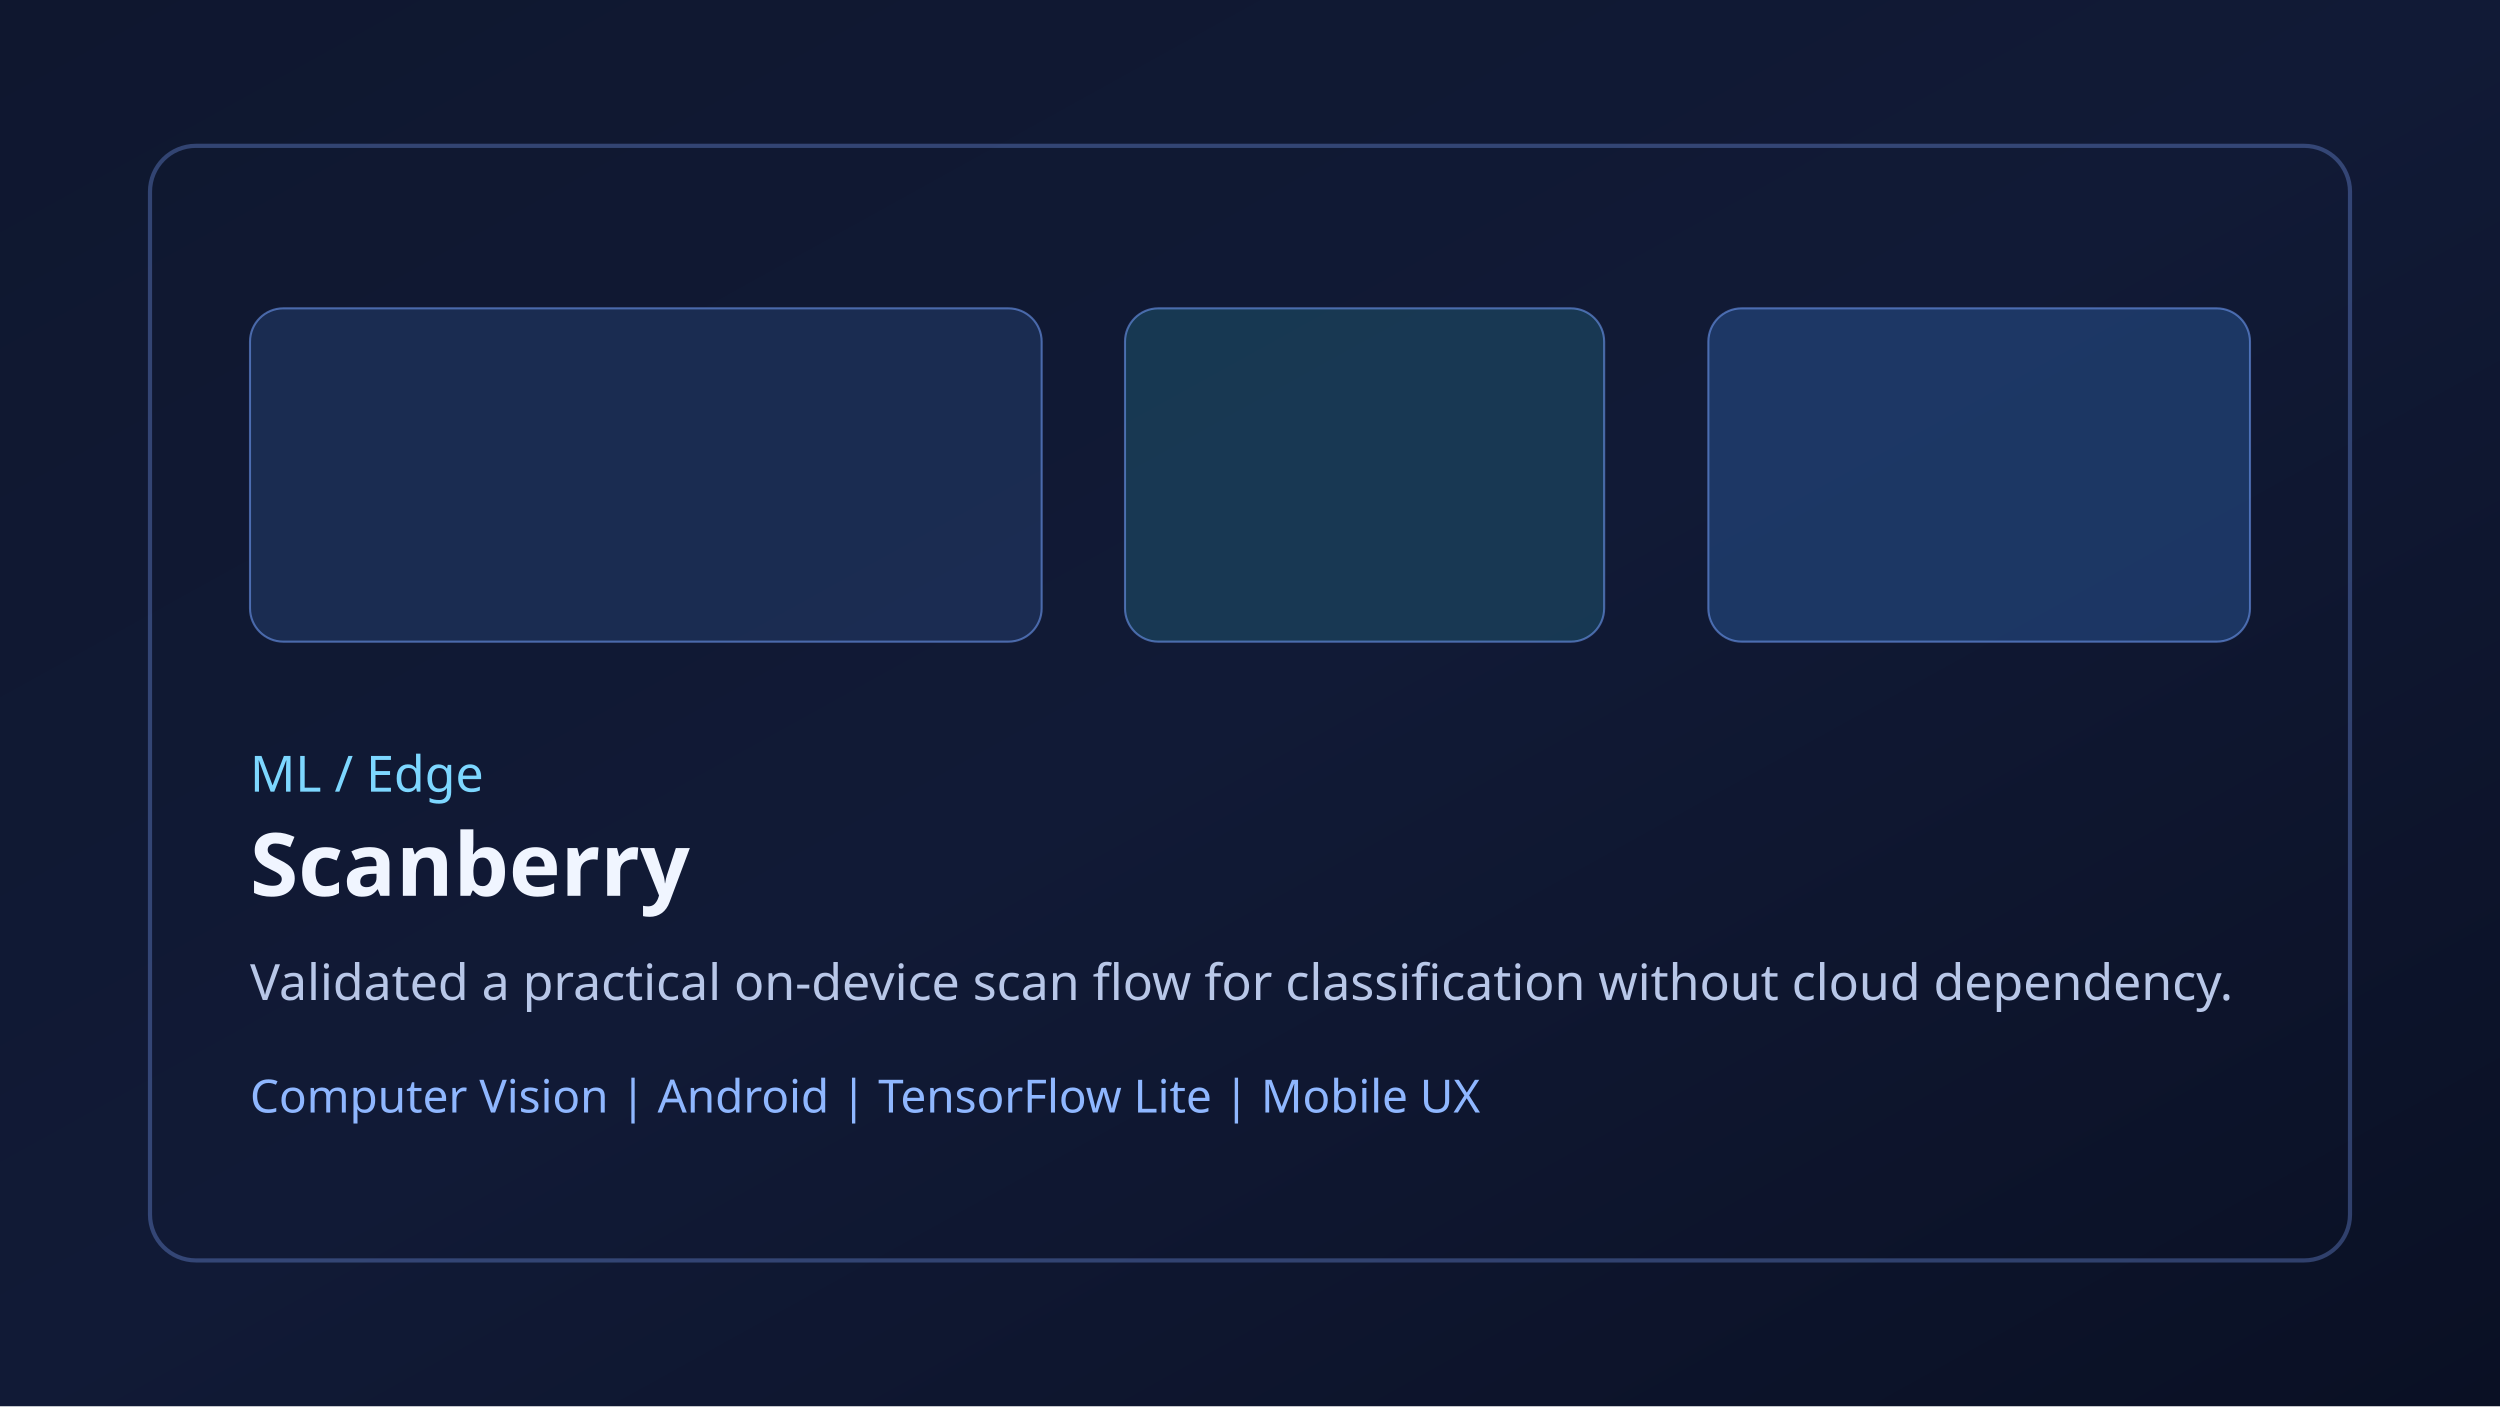
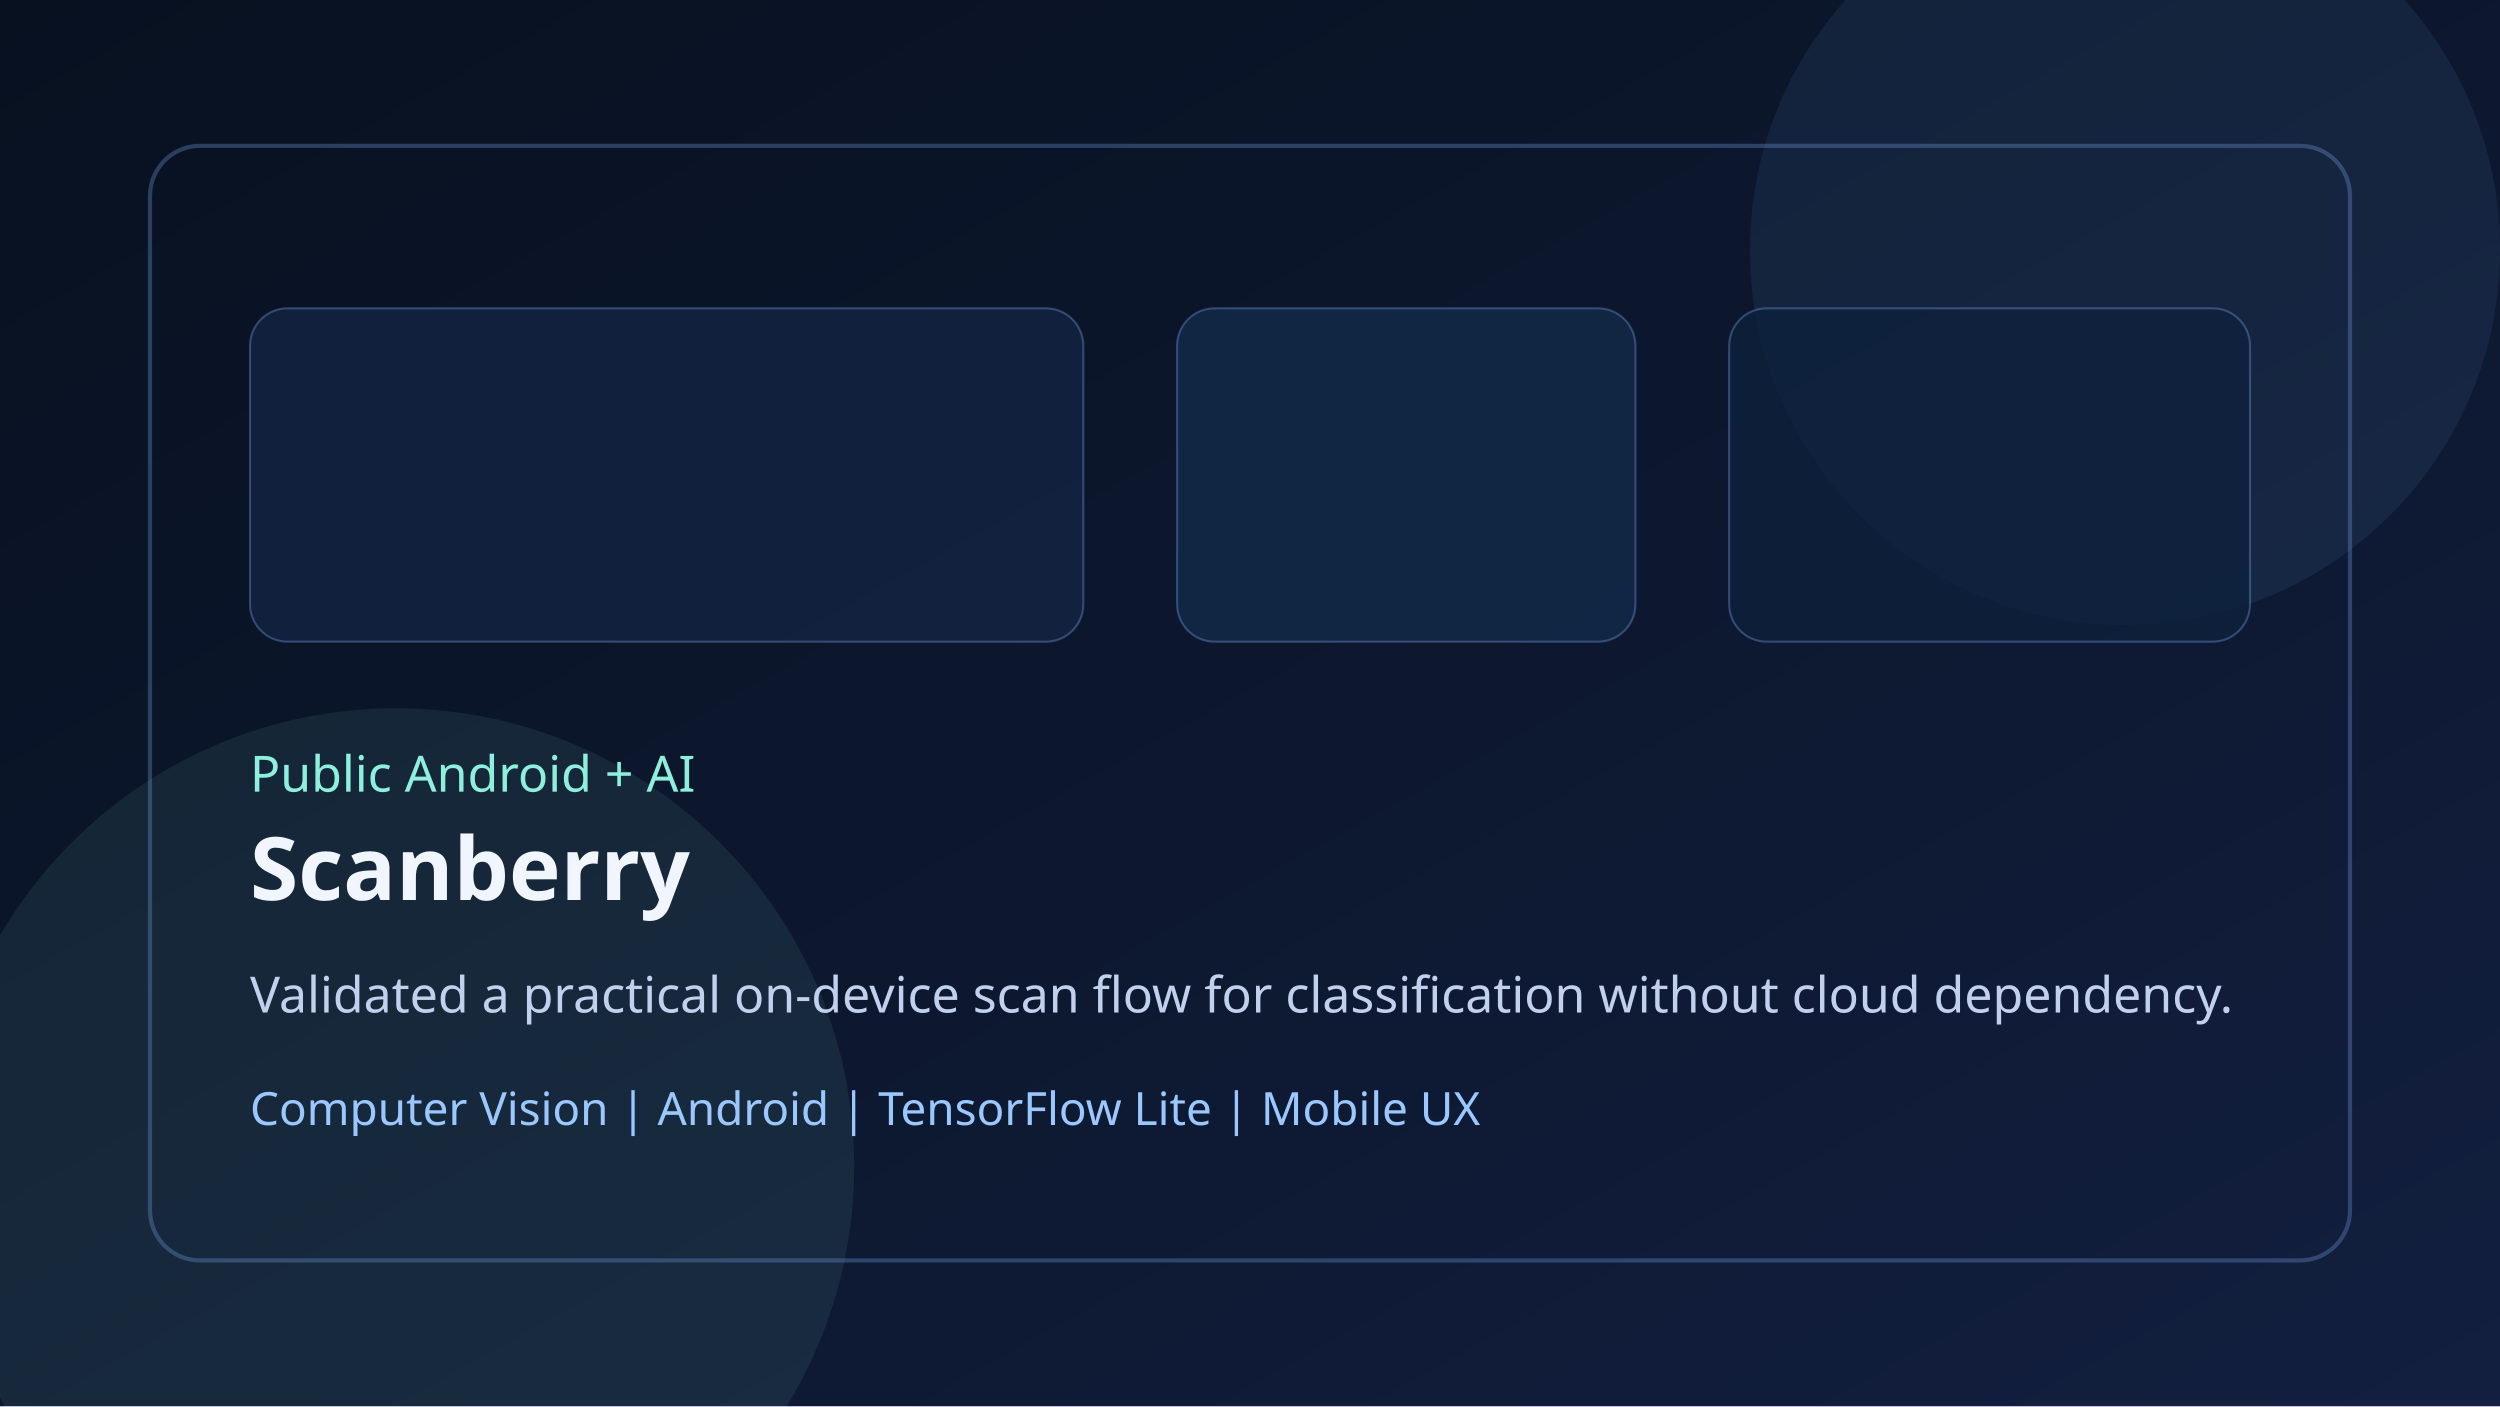
<svg xmlns="http://www.w3.org/2000/svg" width="1200" height="675" viewBox="0 0 1200 675" role="img" aria-labelledby="title desc">
  <defs>
    <linearGradient id="bg" x1="0" y1="0" x2="1" y2="1">
-       <stop offset="0%" stop-color="#0f172f" />
-       <stop offset="50%" stop-color="#111a36" />
-       <stop offset="100%" stop-color="#0a1024" />
+       <stop offset="0%" stop-color="#081120" />
+       <stop offset="55%" stop-color="#0d1830" />
+       <stop offset="100%" stop-color="#121f3f" />
    </linearGradient>
    <linearGradient id="accent" x1="0" y1="0" x2="1" y2="0">
-       <stop offset="0%" stop-color="#44d2ff" />
-       <stop offset="100%" stop-color="#7d7bff" />
+       <stop offset="0%" stop-color="#79c4ff" />
+       <stop offset="100%" stop-color="#8ef0dc" />
    </linearGradient>
  </defs>
  <rect width="1200" height="675" fill="url(#bg)" />
-   <rect x="72" y="70" width="1056" height="535" rx="22" fill="none" stroke="rgba(127,163,255,0.32)" stroke-width="2" />
-   <rect x="120" y="148" width="380" height="160" rx="16" fill="rgba(31,52,94,0.72)" stroke="rgba(116,162,255,0.55)" />
-   <rect x="540" y="148" width="230" height="160" rx="16" fill="rgba(27,69,95,0.72)" stroke="rgba(116,162,255,0.55)" />
-   <rect x="820" y="148" width="260" height="160" rx="16" fill="rgba(34,67,120,0.72)" stroke="rgba(116,162,255,0.55)" />
-   <path d="M500 228h40" stroke="url(#accent)" stroke-width="5" stroke-linecap="round" />
-   <path d="M770 228h50" stroke="url(#accent)" stroke-width="5" stroke-linecap="round" />
-   <text x="120" y="380" fill="#7dd7ff" font-size="24" font-family="'Segoe UI', Tahoma, sans-serif">ML / Edge</text>
-   <text x="120" y="430" fill="#f0f5ff" font-size="42" font-family="'Segoe UI', Tahoma, sans-serif" font-weight="700">Scanberry</text>
-   <text x="120" y="480" fill="#b8c7e8" font-size="24" font-family="'Segoe UI', Tahoma, sans-serif">Validated a practical on-device scan flow for classification without cloud dependency.</text>
-   <text x="120" y="534" fill="#8fb7ff" font-size="22" font-family="'Segoe UI', Tahoma, sans-serif">Computer Vision | Android | TensorFlow Lite | Mobile UX</text>
+   <circle cx="1020" cy="120" r="180" fill="rgba(120,196,255,0.08)" />
+   <circle cx="190" cy="560" r="220" fill="rgba(142,240,220,0.08)" />
+   <rect x="72" y="70" width="1056" height="535" rx="24" fill="none" stroke="rgba(130,175,255,0.28)" stroke-width="2" />
+   <rect x="120" y="148" width="400" height="160" rx="18" fill="rgba(20,36,67,0.78)" stroke="rgba(130,175,255,0.32)" />
+   <rect x="565" y="148" width="220" height="160" rx="18" fill="rgba(18,43,74,0.78)" stroke="rgba(130,175,255,0.32)" />
+   <rect x="830" y="148" width="250" height="160" rx="18" fill="rgba(14,33,60,0.78)" stroke="rgba(130,175,255,0.32)" />
+   <path d="M520 228h45" stroke="url(#accent)" stroke-width="5" stroke-linecap="round" />
+   <path d="M785 228h45" stroke="url(#accent)" stroke-width="5" stroke-linecap="round" />
+   <text x="120" y="380" fill="#8ef0dc" font-size="24" font-family="'Segoe UI', Tahoma, sans-serif">Public Android + AI</text>
+   <text x="120" y="432" fill="#f0f5ff" font-size="42" font-family="'Segoe UI', Tahoma, sans-serif" font-weight="700">Scanberry</text>
+   <text x="120" y="486" fill="#c0d0ed" font-size="24" font-family="'Segoe UI', Tahoma, sans-serif">Validated a practical on-device scan flow for classification without cloud dependency.</text>
+   <text x="120" y="540" fill="#9bc7ff" font-size="22" font-family="'Segoe UI', Tahoma, sans-serif">Computer Vision | Android | TensorFlow Lite | Mobile UX</text>
</svg>
